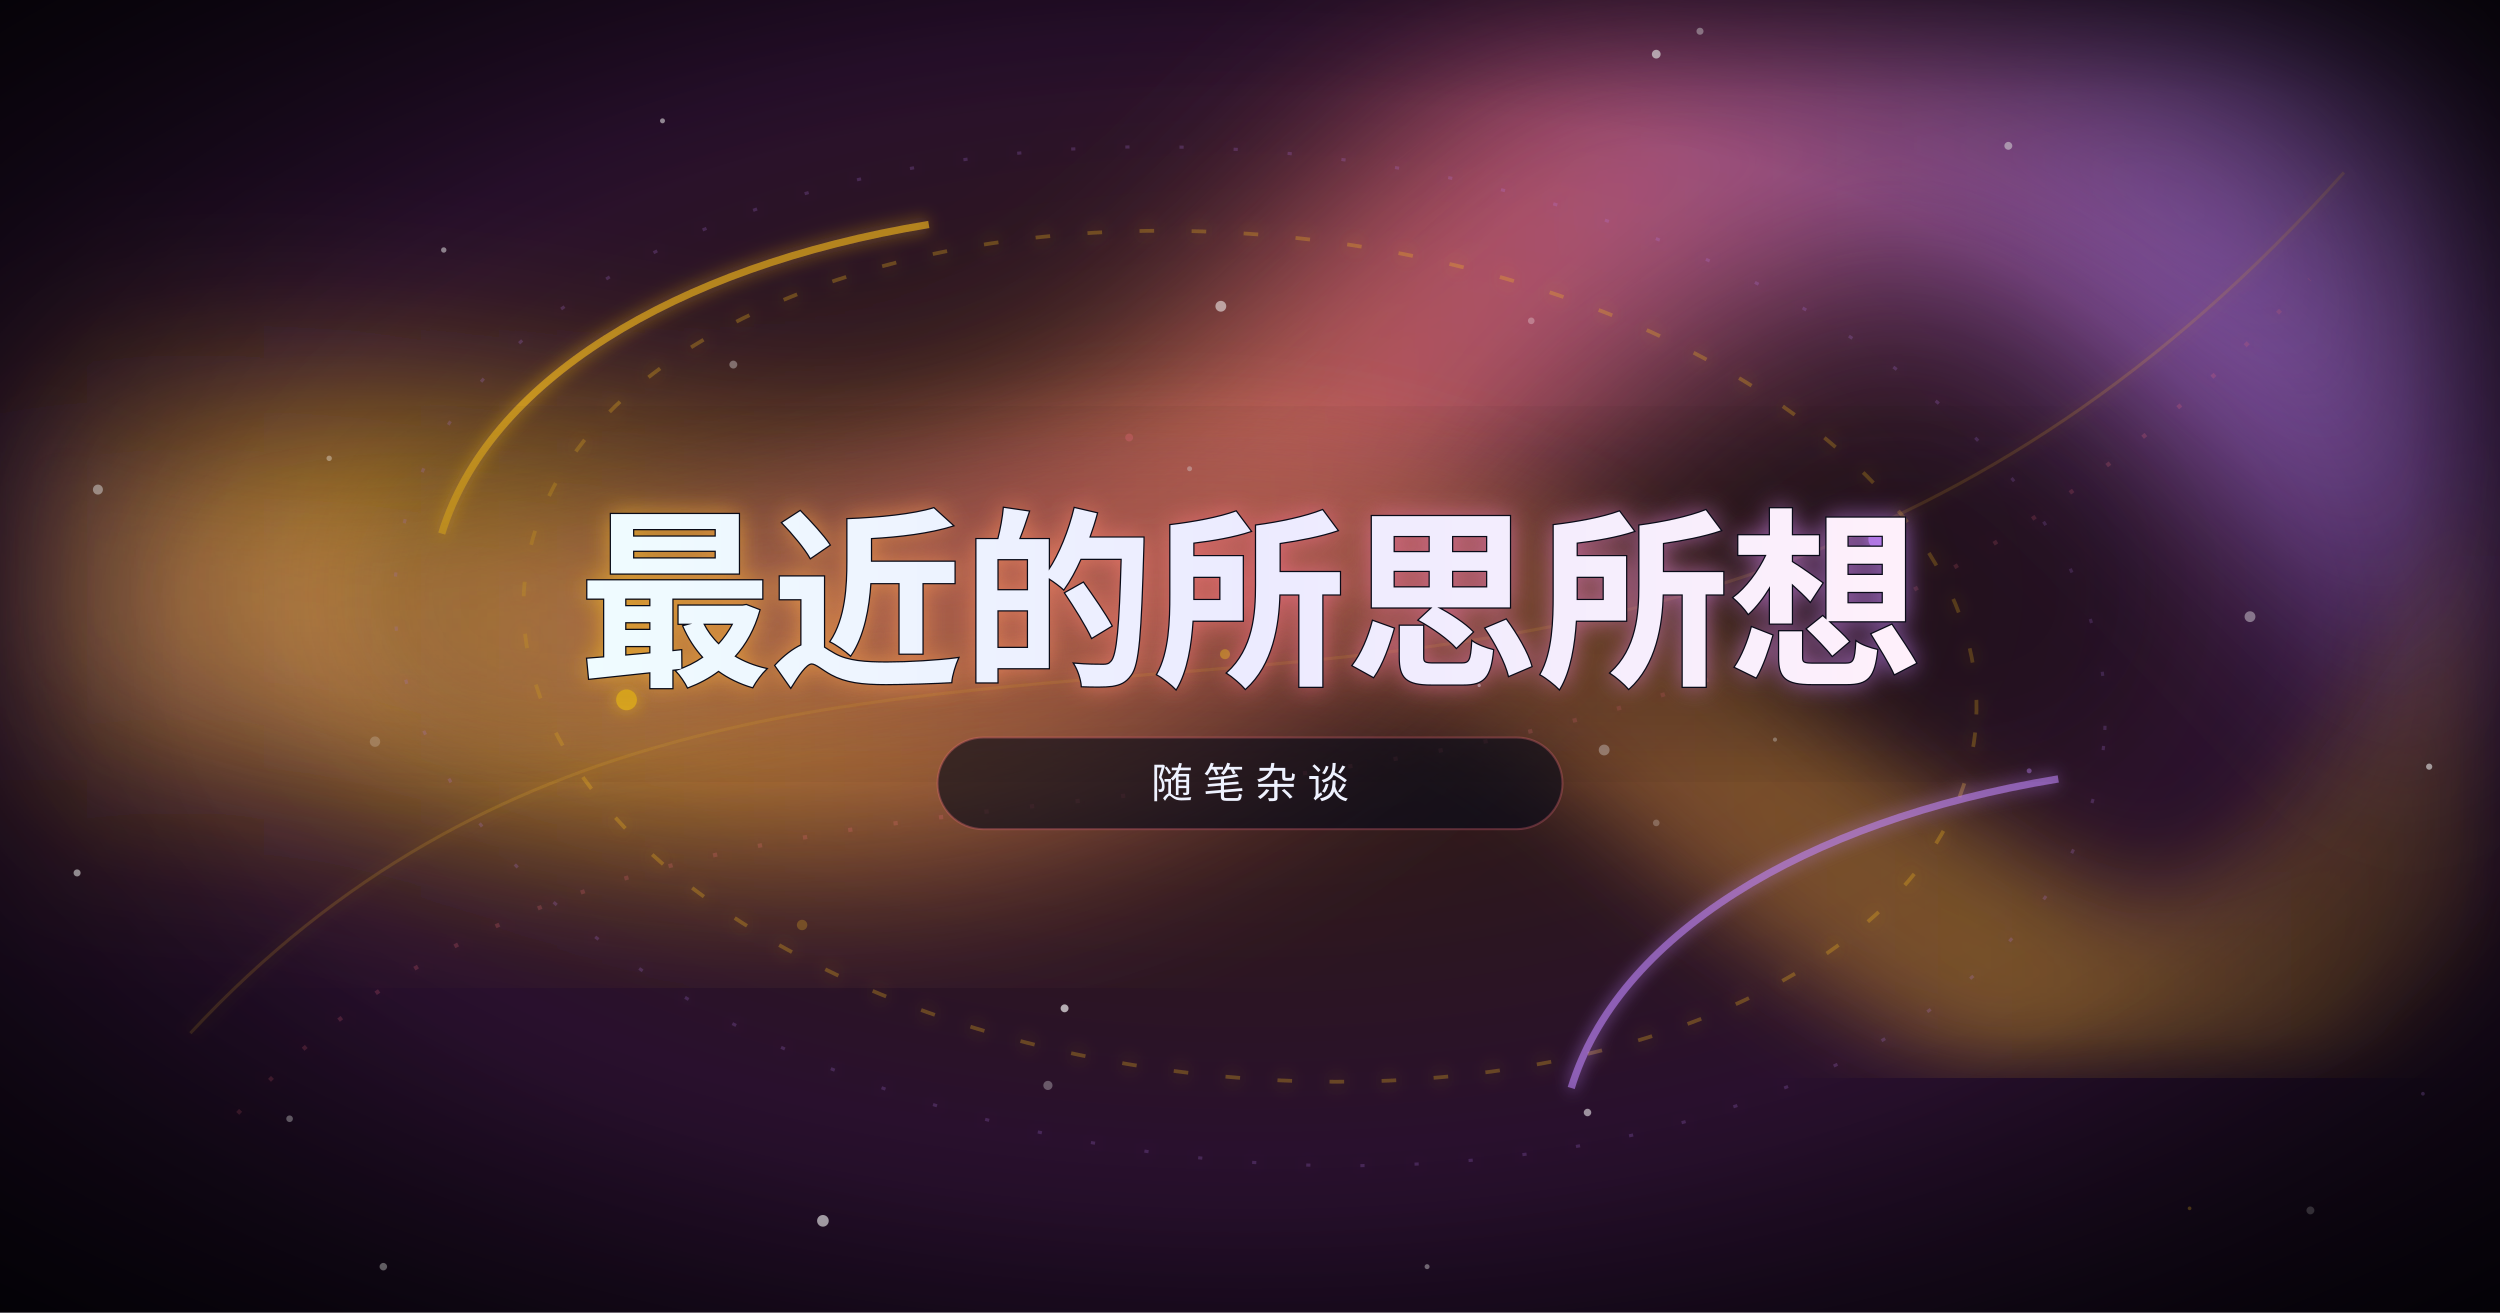
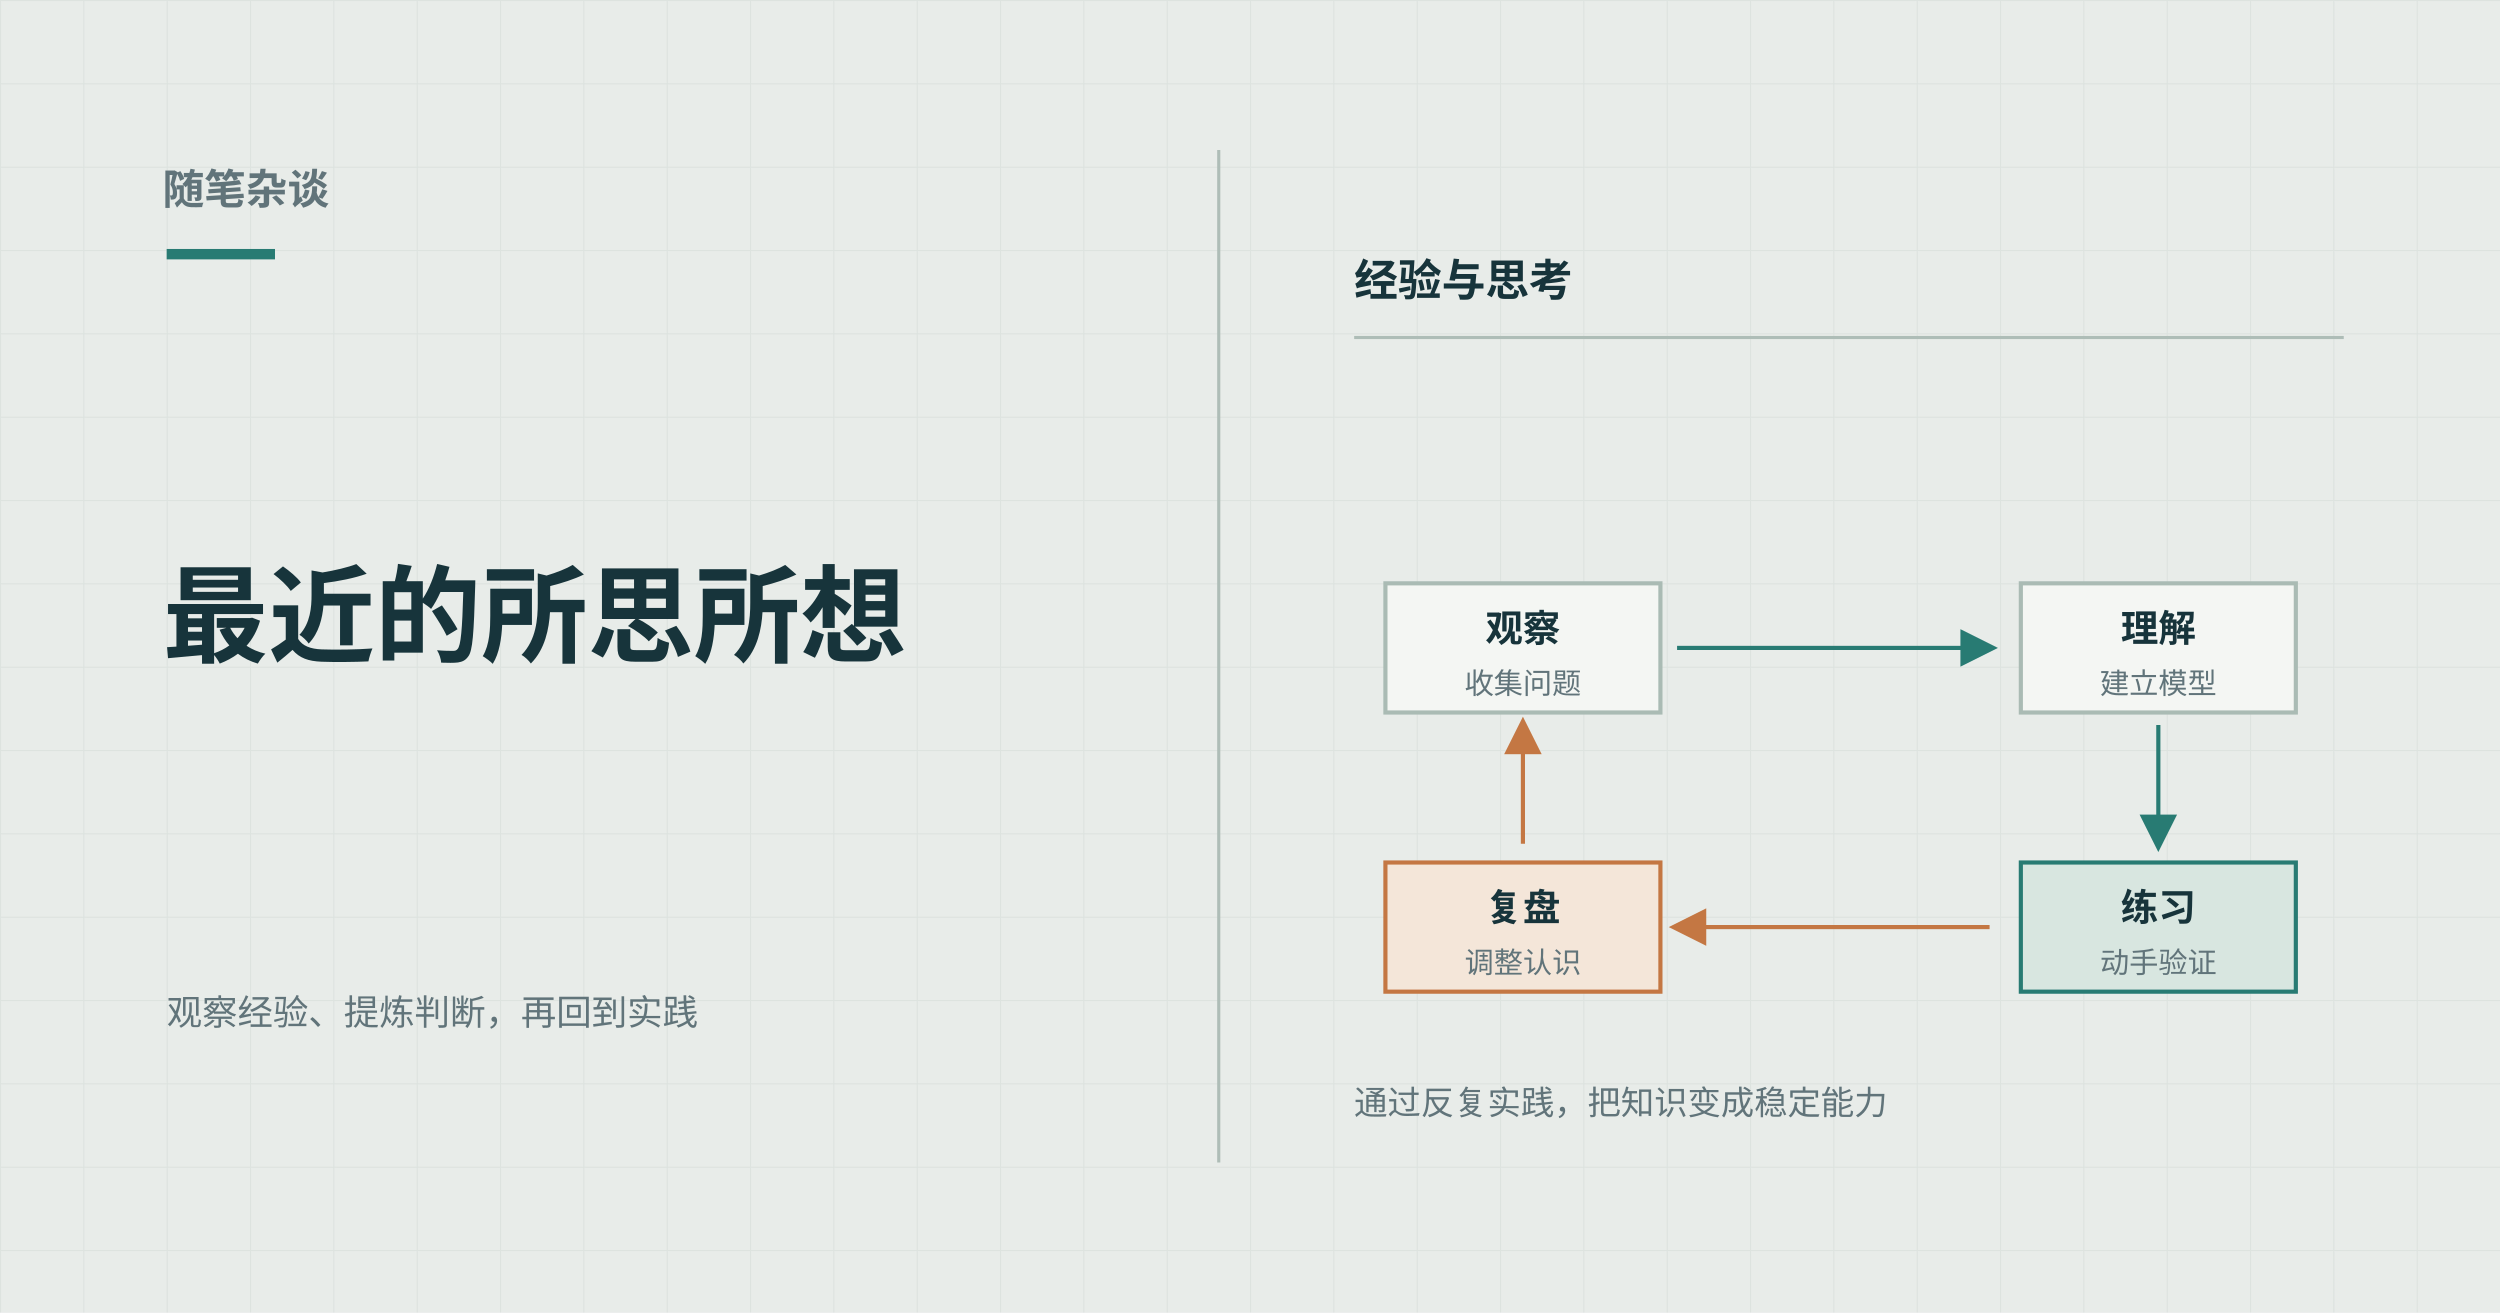
- <svg xmlns="http://www.w3.org/2000/svg" width="1200" height="630" viewBox="0 0 1200 630">
+ <svg xmlns="http://www.w3.org/2000/svg" width="1200" height="630" viewBox="0 0 1200 630" role="img" aria-labelledby="coverTitle coverDesc">
  <defs>
-     <radialGradient id="bg" cx="50%" cy="45%" r="82%">
-       <stop stop-color="#30200b" />
-       <stop offset=".52" stop-color="#29102d" />
-       <stop offset="1" stop-color="#02030a" />
-     </radialGradient>
-     <linearGradient id="auroraA" x1="0" y1="0" x2="1" y2="0">
-       <stop stop-color="#fbbf24" stop-opacity="0" />
-       <stop offset=".25" stop-color="#fbbf24" stop-opacity=".82" />
-       <stop offset=".56" stop-color="#fb7185" stop-opacity=".70" />
-       <stop offset=".82" stop-color="#c084fc" stop-opacity=".72" />
-       <stop offset="1" stop-color="#c084fc" stop-opacity="0" />
-     </linearGradient>
-     <linearGradient id="auroraB" x1="0" y1="0" x2="1" y2="0">
-       <stop stop-color="#c084fc" stop-opacity="0" />
-       <stop offset=".42" stop-color="#fb7185" stop-opacity=".56" />
-       <stop offset=".75" stop-color="#fbbf24" stop-opacity=".58" />
-       <stop offset="1" stop-color="#fbbf24" stop-opacity="0" />
-     </linearGradient>
-     <linearGradient id="neonGradient" x1="0" y1="0" x2="1" y2="0">
-       <stop stop-color="#fbbf24" />
-       <stop offset=".5" stop-color="#fb7185" />
-       <stop offset="1" stop-color="#c084fc" />
-     </linearGradient>
-     <linearGradient id="titleGradient" x1="0" y1="0" x2="1" y2="0">
-       <stop stop-color="#effcff" />
-       <stop offset=".5" stop-color="#ecebff" />
-       <stop offset="1" stop-color="#fff0fb" />
-     </linearGradient>
-     <linearGradient id="prismGradient" x1="0" y1="0" x2="1" y2="1">
-       <stop stop-color="#fbbf24" stop-opacity=".48" />
-       <stop offset=".5" stop-color="#fb7185" stop-opacity=".10" />
-       <stop offset="1" stop-color="#c084fc" stop-opacity=".44" />
-     </linearGradient>
-     <linearGradient id="glassGradient" x1="0" y1="0" x2="1" y2="1">
-       <stop stop-color="#fff" stop-opacity=".13" />
-       <stop offset=".48" stop-color="#fff" stop-opacity=".035" />
-       <stop offset="1" stop-color="#fb7185" stop-opacity=".12" />
-     </linearGradient>
-     <filter id="blur48">
-       <feGaussianBlur stdDeviation="48" />
-     </filter>
-     <filter id="blur22">
-       <feGaussianBlur stdDeviation="22" />
-     </filter>
-     <filter id="lineGlow">
-       <feGaussianBlur stdDeviation="4" result="b" />
-       <feMerge>
-         <feMergeNode in="b" />
-         <feMergeNode in="SourceGraphic" />
-       </feMerge>
-     </filter>
-     <filter id="softGlow">
-       <feGaussianBlur stdDeviation="3" result="b" />
-       <feMerge>
-         <feMergeNode in="b" />
-         <feMergeNode in="SourceGraphic" />
-       </feMerge>
-     </filter>
-     <filter id="titleGlow" x="-30%" y="-50%" width="160%" height="200%">
-       <feGaussianBlur stdDeviation="6" />
-     </filter>
-     <radialGradient id="vignette" cx="50%" cy="50%" r="73%">
-       <stop offset=".58" stop-color="#000" stop-opacity="0" />
-       <stop offset="1" stop-color="#000" stop-opacity=".70" />
-     </radialGradient>
+     <pattern id="grid" width="40" height="40" patternUnits="userSpaceOnUse">
+       <path d="M40 0H0V40" fill="none" stroke="#AEBDB7" stroke-width="1" opacity=".20" />
+     </pattern>
+     <marker id="tealArrow" markerWidth="9" markerHeight="9" refX="7" refY="4.5" orient="auto">
+       <path d="M0 0L9 4.5L0 9Z" fill="#287B73" />
+     </marker>
+     <marker id="orangeArrow" markerWidth="9" markerHeight="9" refX="7" refY="4.5" orient="auto">
+       <path d="M0 0L9 4.5L0 9Z" fill="#C47743" />
+     </marker>
  </defs>
-   <rect width="1200" height="630" fill="url(#bg)" />
-   <path d="M-160 423 C100 70 360 520 660 193 S1060 90 1360 434" fill="none" stroke="url(#auroraA)" stroke-width="172" filter="url(#blur48)" opacity=".94" />
-   <path d="M-100 180 C220 500 500 90 800 349 S1110 465 1320 140" fill="none" stroke="url(#auroraB)" stroke-width="105" filter="url(#blur22)" opacity=".64" />
-   <circle cx="385" cy="444" r="2.5" fill="#fbbf24" opacity="0.25" />
-   <circle cx="395" cy="586" r="2.8" fill="#ffffff" opacity="0.64" />
-   <circle cx="816" cy="15" r="1.7" fill="#ffffff" opacity="0.46" />
-   <circle cx="1109" cy="581" r="1.9" fill="#ffffff" opacity="0.27" />
-   <circle cx="1166" cy="368" r="1.5" fill="#ffffff" opacity="0.62" />
-   <circle cx="1163" cy="525" r="0.9" fill="#c084fc" opacity="0.32" />
-   <circle cx="762" cy="534" r="1.8" fill="#ffffff" opacity="0.54" />
-   <circle cx="685" cy="608" r="1.2" fill="#ffffff" opacity="0.42" />
-   <circle cx="795" cy="395" r="1.6" fill="#ffffff" opacity="0.23" />
-   <circle cx="213" cy="120" r="1.3" fill="#ffffff" opacity="0.49" />
-   <circle cx="542" cy="210" r="1.9" fill="#fb7185" opacity="0.31" />
-   <circle cx="735" cy="154" r="1.6" fill="#ffffff" opacity="0.27" />
-   <circle cx="158" cy="220" r="1.3" fill="#ffffff" opacity="0.35" />
-   <circle cx="571" cy="225" r="1.2" fill="#ffffff" opacity="0.37" />
-   <circle cx="139" cy="537" r="1.6" fill="#ffffff" opacity="0.41" />
-   <circle cx="588" cy="314" r="2.4" fill="#fbbf24" opacity="0.60" />
-   <circle cx="352" cy="175" r="1.9" fill="#ffffff" opacity="0.34" />
-   <circle cx="964" cy="70" r="1.9" fill="#ffffff" opacity="0.55" />
-   <circle cx="1080" cy="296" r="2.6" fill="#ffffff" opacity="0.39" />
-   <circle cx="852" cy="355" r="1.0" fill="#ffffff" opacity="0.33" />
-   <circle cx="974" cy="370" r="1.2" fill="#c084fc" opacity="0.42" />
-   <circle cx="37" cy="419" r="1.7" fill="#ffffff" opacity="0.61" />
-   <circle cx="184" cy="608" r="1.8" fill="#ffffff" opacity="0.54" />
-   <circle cx="710" cy="329" r="0.8" fill="#ffffff" opacity="0.54" />
-   <circle cx="180" cy="356" r="2.5" fill="#ffffff" opacity="0.20" />
-   <circle cx="630" cy="288" r="0.9" fill="#fb7185" opacity="0.45" />
-   <circle cx="318" cy="58" r="1.2" fill="#ffffff" opacity="0.56" />
-   <circle cx="503" cy="521" r="2.2" fill="#ffffff" opacity="0.30" />
-   <circle cx="795" cy="26" r="2.1" fill="#ffffff" opacity="0.68" />
-   <circle cx="586" cy="147" r="2.6" fill="#ffffff" opacity="0.52" />
-   <circle cx="1051" cy="580" r="0.9" fill="#fbbf24" opacity="0.36" />
-   <circle cx="47" cy="235" r="2.4" fill="#ffffff" opacity="0.47" />
-   <circle cx="511" cy="484" r="1.9" fill="#ffffff" opacity="0.65" />
-   <circle cx="770" cy="360" r="2.6" fill="#ffffff" opacity="0.34" />
-   <g transform="translate(600 315) rotate(6)" fill="none" filter="url(#lineGlow)">
-     <ellipse rx="350" ry="202" stroke="#fbbf24" stroke-opacity=".28" stroke-width="1.8" stroke-dasharray="7 18" />
-     <ellipse rx="412" ry="242" stroke="#c084fc" stroke-opacity=".20" stroke-width="1.5" stroke-dasharray="2 24" />
-     <path d="M-392 -18 A395 218 0 0 1 -175 -190" stroke="#fbbf24" stroke-width="3.5" opacity=".58" />
-     <path d="M175 190 A395 218 0 0 1 392 18" stroke="#c084fc" stroke-width="3.5" opacity=".58" />
-   </g>
-   <g transform="rotate(-4 600 315)" filter="url(#lineGlow)">
-     <path d="M100 500 C350 260 750 520 1120 170" fill="none" stroke="#fb7185" stroke-width="2" stroke-opacity=".20" stroke-dasharray="2 20" />
-     <path d="M80 460 C390 170 760 490 1140 120" fill="none" stroke="#fbbf24" stroke-width="1.5" stroke-opacity=".16" />
-     <circle cx="300" cy="315" r="5" fill="#fbbf24" />
-     <circle cx="905" cy="280" r="5" fill="#c084fc" />
-   </g>
-   <rect x="170" y="210" width="860" height="150" rx="75" fill="#02040c" opacity=".18" filter="url(#blur22)" />
-   <text x="600" y="322" font-family="'PingFang SC','Microsoft YaHei','Noto Sans CJK SC',sans-serif" font-size="92" font-weight="900" fill="url(#neonGradient)" opacity=".72" text-anchor="middle" filter="url(#titleGlow)">最近的所思所想</text>
-   <text x="600" y="322" font-family="'PingFang SC','Microsoft YaHei','Noto Sans CJK SC',sans-serif" font-size="92" font-weight="900" fill="url(#titleGradient)" stroke="#090b18" stroke-width="1.2" paint-order="stroke" text-anchor="middle">最近的所思所想</text>
-   <rect x="450" y="354" width="300" height="44" rx="22" fill="#070a18" opacity=".64" stroke="#fb7185" stroke-opacity=".42" />
-   <text x="600" y="383" font-family="'PingFang SC','Microsoft YaHei','Noto Sans CJK SC',sans-serif" font-size="20" fill="#eef2ff" text-anchor="middle" letter-spacing="5">随笔杂谈</text>
-   <rect width="1200" height="630" fill="url(#vignette)" pointer-events="none" />
+   <rect width="1200" height="630" fill="#E8ECE9" />
+   <rect width="1200" height="630" fill="url(#grid)" />
+   <path d="M585 72V558" stroke="#AEBDB7" stroke-width="1.5" />
+   <text x="78" y="98" fill="#61747A" font-family="'Microsoft YaHei','Noto Sans SC',sans-serif" font-size="20" font-weight="600" text-anchor="start">随笔杂谈</text>
+   <path d="M80 122H132" stroke="#287B73" stroke-width="5" />
+   <text x="78" y="314.0" fill="#17343B" font-family="'Microsoft YaHei','Noto Sans SC',sans-serif" font-size="51" font-weight="700" text-anchor="start">最近的所思所想</text>
+   <text x="80" y="492" fill="#61747A" font-family="'Microsoft YaHei','Noto Sans SC',sans-serif" font-size="17" font-weight="500" text-anchor="start">观察经验、提炼判断，再回到实践</text>
+   <text x="650" y="142" fill="#17343B" font-family="'Microsoft YaHei','Noto Sans SC',sans-serif" font-size="21" font-weight="650" text-anchor="start">经验与思考</text>
+   <path d="M650 162L1125 162" fill="none" stroke="#AEBDB7" stroke-width="1.5" />
+   <rect x="665" y="280" width="132" height="62" fill="#F4F6F3" stroke="#AABBB4" stroke-width="2" />
+   <text x="731.0" y="308.0" fill="#17343B" font-family="'Microsoft YaHei','Noto Sans SC',sans-serif" font-size="18" font-weight="650" text-anchor="middle">观察</text>
+   <text x="731.0" y="333.0" fill="#61747A" font-family="'Microsoft YaHei','Noto Sans SC',sans-serif" font-size="14" font-weight="500" text-anchor="middle">收集问题</text>
+   <rect x="970" y="280" width="132" height="62" fill="#F4F6F3" stroke="#AABBB4" stroke-width="2" />
+   <text x="1036.0" y="308.0" fill="#17343B" font-family="'Microsoft YaHei','Noto Sans SC',sans-serif" font-size="18" font-weight="650" text-anchor="middle">理解</text>
+   <text x="1036.0" y="333.0" fill="#61747A" font-family="'Microsoft YaHei','Noto Sans SC',sans-serif" font-size="14" font-weight="500" text-anchor="middle">建立模型</text>
+   <rect x="970" y="414" width="132" height="62" fill="#D8E6E0" stroke="#287B73" stroke-width="2" />
+   <text x="1036.0" y="442.0" fill="#17343B" font-family="'Microsoft YaHei','Noto Sans SC',sans-serif" font-size="18" font-weight="650" text-anchor="middle">练习</text>
+   <text x="1036.0" y="467.0" fill="#61747A" font-family="'Microsoft YaHei','Noto Sans SC',sans-serif" font-size="14" font-weight="500" text-anchor="middle">动手验证</text>
+   <rect x="665" y="414" width="132" height="62" fill="#F4E6D9" stroke="#C47743" stroke-width="2" />
+   <text x="731.0" y="442.0" fill="#17343B" font-family="'Microsoft YaHei','Noto Sans SC',sans-serif" font-size="18" font-weight="650" text-anchor="middle">复盘</text>
+   <text x="731.0" y="467.0" fill="#61747A" font-family="'Microsoft YaHei','Noto Sans SC',sans-serif" font-size="14" font-weight="500" text-anchor="middle">调整认识</text>
+   <path d="M805 311L955 311" fill="none" stroke="#287B73" stroke-width="2" marker-end="url(#tealArrow)" />
+   <path d="M1036 348L1036 405" fill="none" stroke="#287B73" stroke-width="2" marker-end="url(#tealArrow)" />
+   <path d="M955 445L805 445" fill="none" stroke="#C47743" stroke-width="2" marker-end="url(#orangeArrow)" />
+   <path d="M731 405L731 348" fill="none" stroke="#C47743" stroke-width="2" marker-end="url(#orangeArrow)" />
+   <text x="650" y="535" fill="#61747A" font-family="'Microsoft YaHei','Noto Sans SC',sans-serif" font-size="16" font-weight="500" text-anchor="start">通过反复实践，把知识变成稳定能力</text>
</svg>
